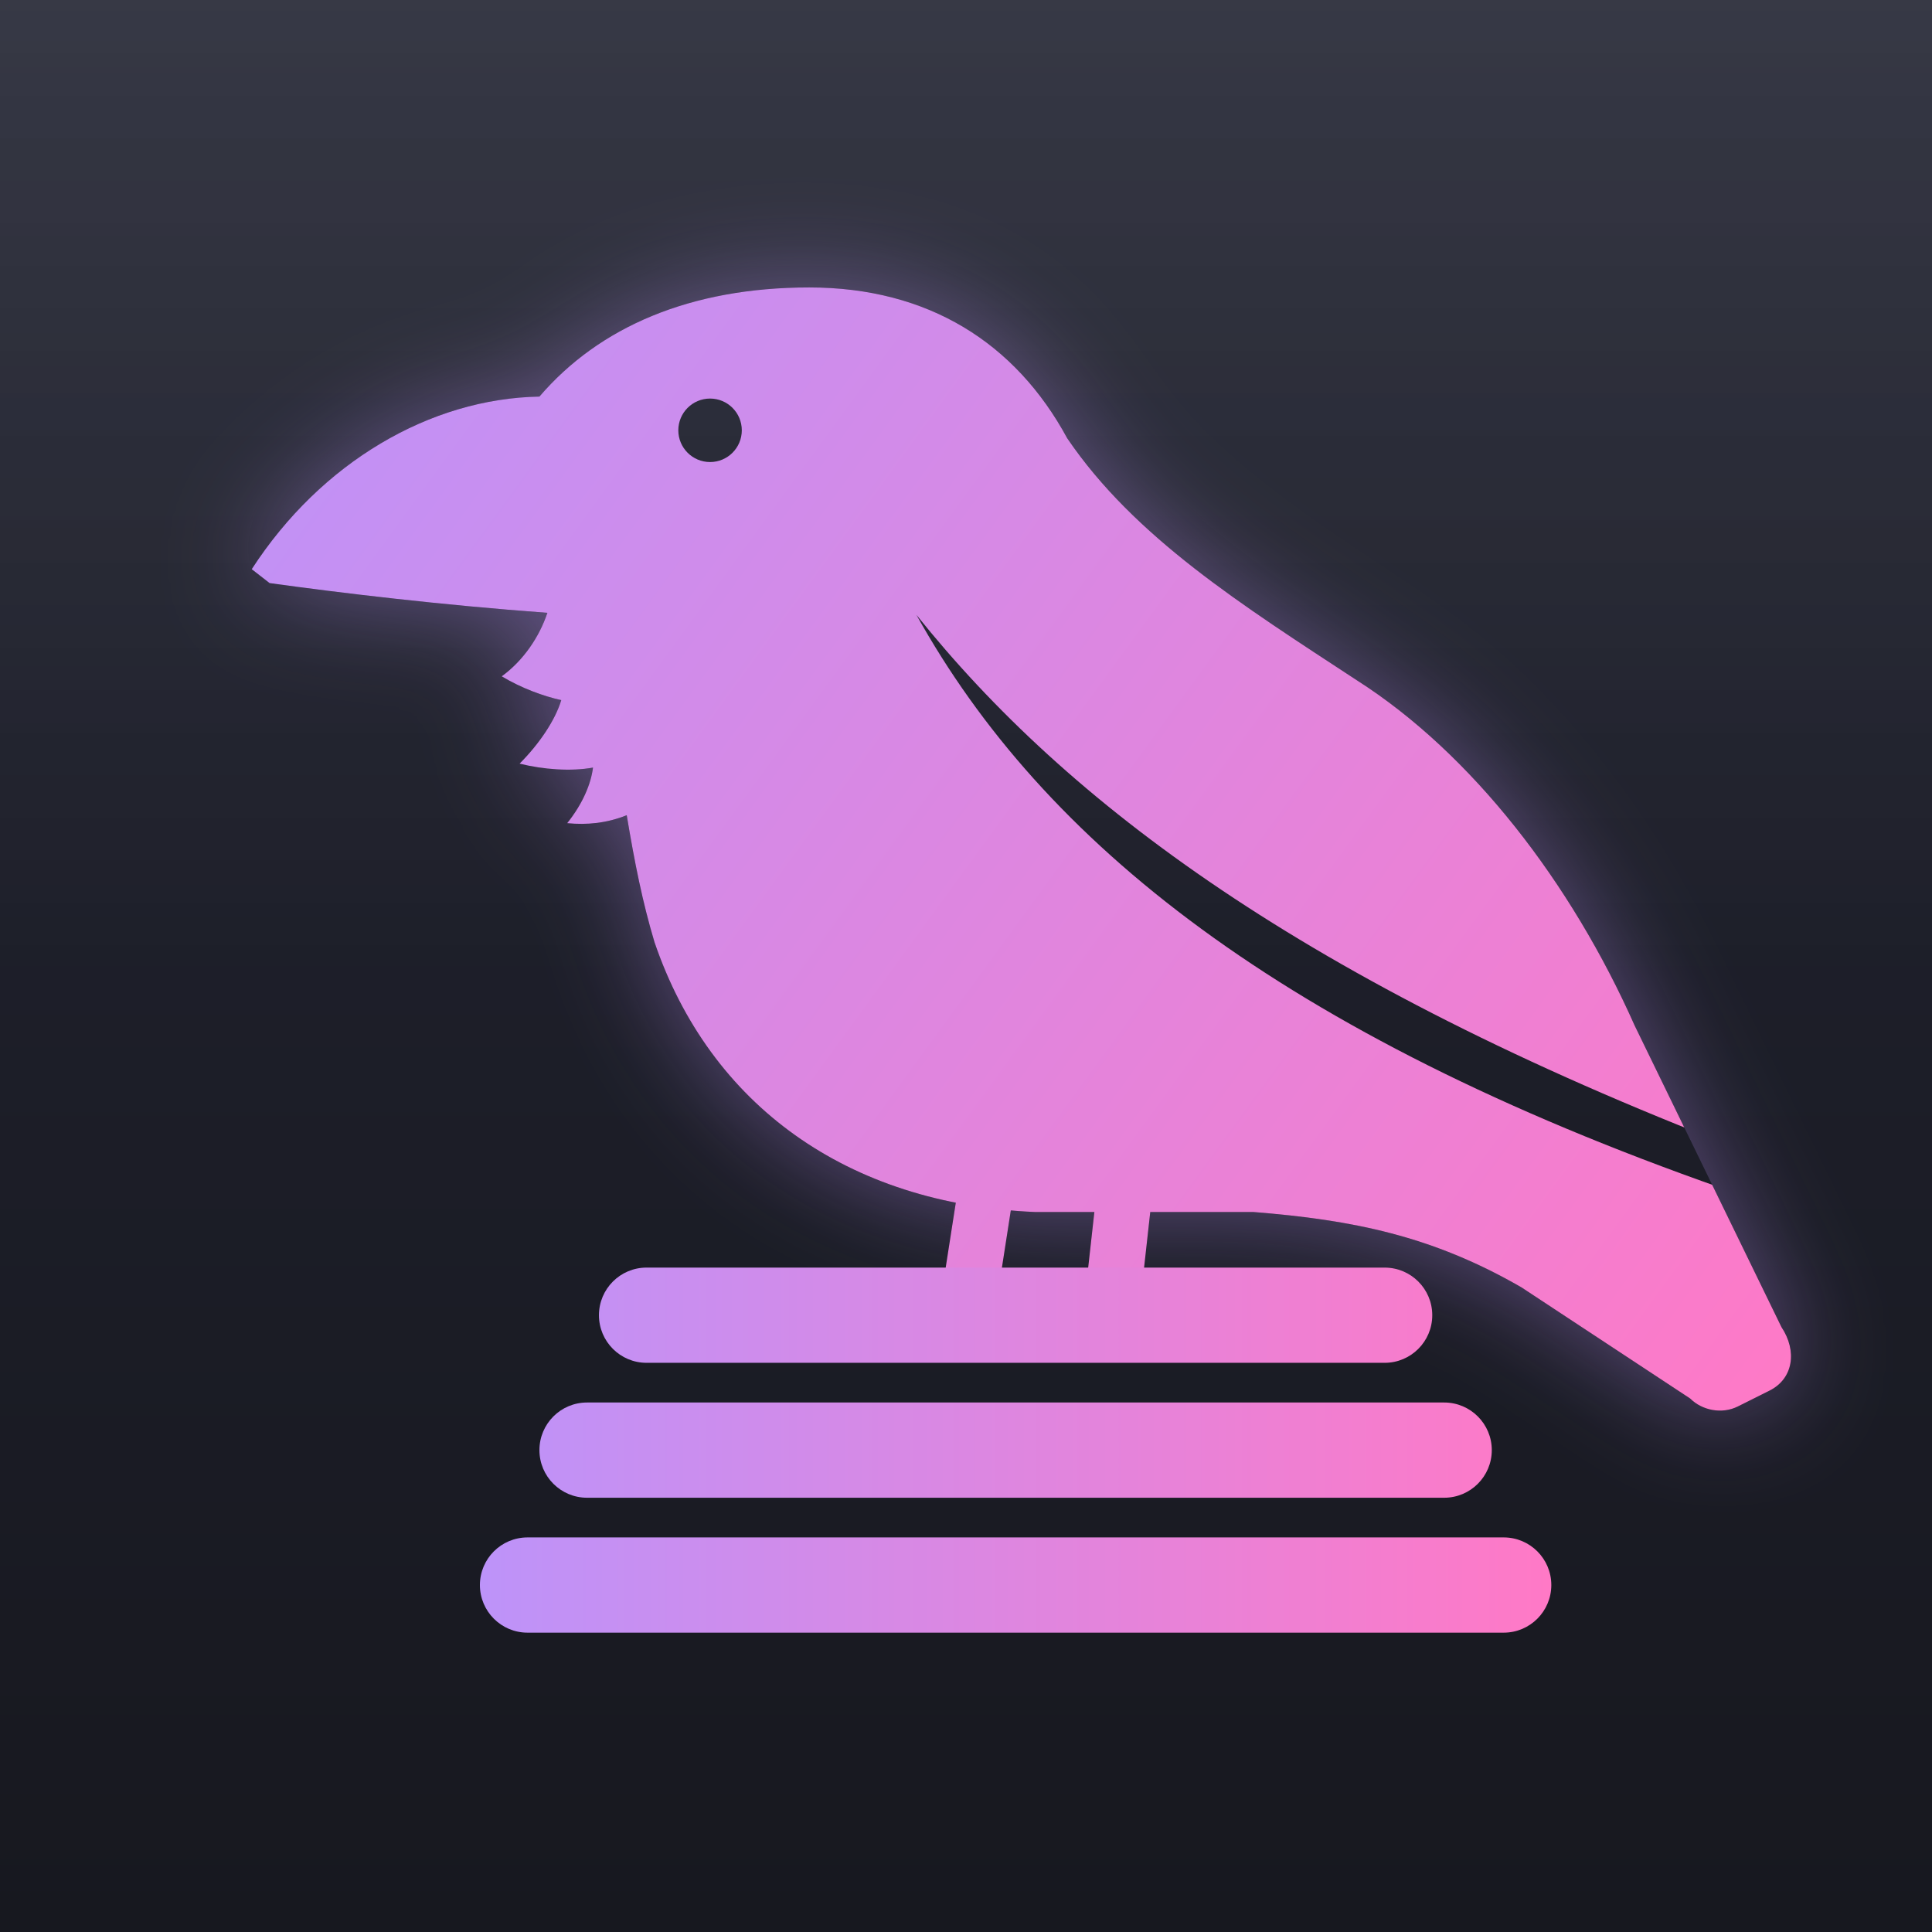
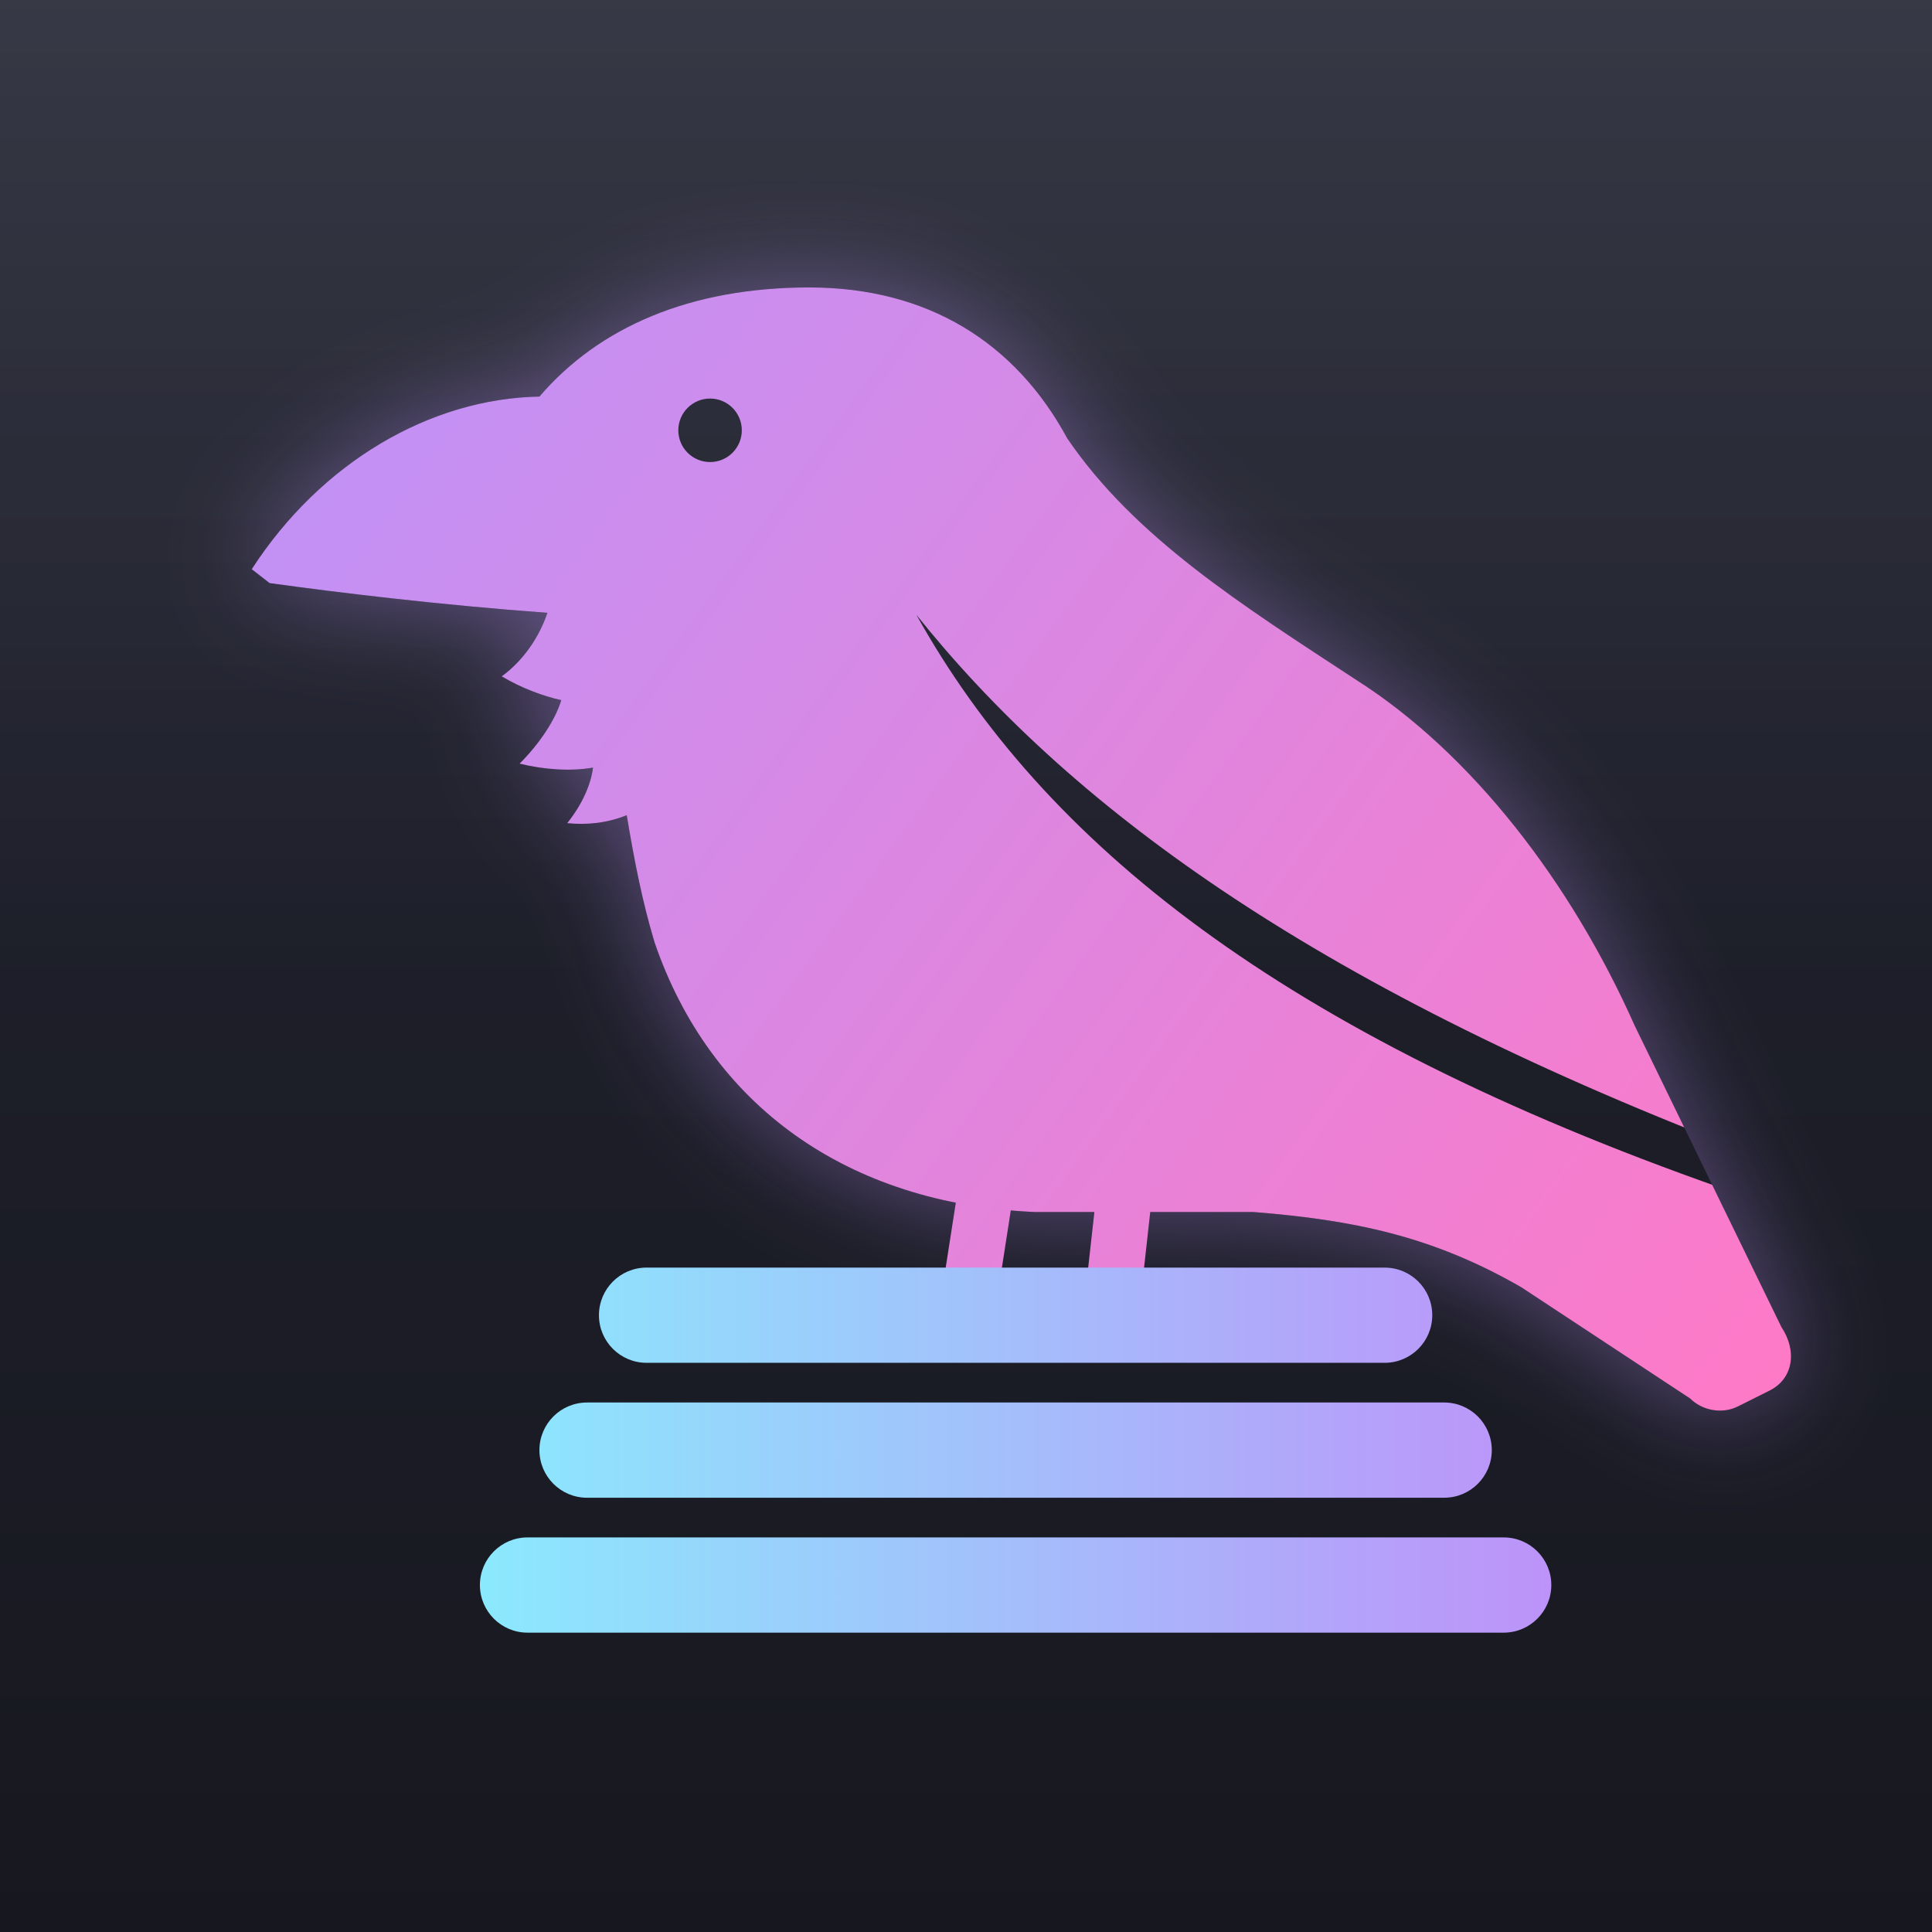
<svg xmlns="http://www.w3.org/2000/svg" viewBox="0 0 1024 1024" width="1024" height="1024" role="img" aria-label="SlicerX">
  <defs>
    <linearGradient id="p" x1="0" y1="0" x2="0" y2="1">
      <stop offset="0" stop-color="#232533" />
      <stop offset="1" stop-color="#17181f" />
    </linearGradient>
    <linearGradient id="sh" x1="0" y1="0" x2="0" y2="1">
      <stop offset="0" stop-color="#fff" stop-opacity="0.09" />
      <stop offset="0.5" stop-color="#fff" stop-opacity="0" />
    </linearGradient>
    <linearGradient id="rbi" gradientUnits="userSpaceOnUse" x1="15.5" y1="21" x2="93.4" y2="77.8">
      <stop offset="0" stop-color="#bd93f9" />
      <stop offset="1" stop-color="#ff79c6" />
    </linearGradient>
    <linearGradient id="rli" gradientUnits="userSpaceOnUse" x1="27" y1="0" x2="81" y2="0">
-       <stop offset="0" stop-color="#bd93f9" />
-       <stop offset="1" stop-color="#ff79c6" />
+       <stop offset="0" stop-color="#8be9fd" />
+       <stop offset="1" stop-color="#bd93f9" />
    </linearGradient>
    <mask id="rci" maskUnits="userSpaceOnUse" x="0" y="0" width="100" height="100">
      <rect width="100" height="100" fill="#fff" />
      <path d="M49 37.5C56.6 47 68.6 56 90.4 64.4L89.6 66.4C67.4 58.6 55.4 49 49 37.5z" fill="#000" />
      <circle cx="38.6" cy="28.2" r="1.6" fill="#000" />
    </mask>
    <filter id="rfi" x="-30%" y="-30%" width="160%" height="160%">
      <feGaussianBlur stdDeviation="2.6" />
    </filter>
    <mask id="rmi" maskUnits="userSpaceOnUse" x="-50" y="-50" width="200" height="200">
      <rect x="-50" y="-50" width="200" height="200" fill="#fff" />
      <rect x="33" y="70.4" width="42" height="4.8" rx="2.4" fill="#000" />
      <rect x="30" y="77.2" width="48" height="4.8" rx="2.4" fill="#000" />
      <rect x="27" y="84" width="54" height="4.8" rx="2.4" fill="#000" />
      <path d="M52.5 66.5L51.8 71M59.5 66.5L59 71" fill="none" stroke="#000" stroke-width="2.8" />
      <path d="M15.5 35.2C19 29.8 24.5 26.6 30 26.5C33 23 37.6 21 43.6 21C49.6 21 54 23.8 56.6 28.6C60 33.6 65.4 37 71.2 40.8C77 44.5 82 51 85.2 58.2L92.6 73.4C93.4 74.6 93.2 76 92 76.6L90.4 77.4C89.6 77.8 88.6 77.6 88 77L79.5 71.4C75 68.8 71 68 66 67.6L55 67.6C45.5 67.2 38.6 62.2 35.8 54C35.2 52 34.8 50 34.4 47.6C33.4 48 32.4 48.1 31.4 48C32.2 47 32.6 46 32.7 45.2C31.6 45.4 30.2 45.3 29 45C30 44 30.8 42.8 31.1 41.8C30.2 41.6 29.1 41.2 28.1 40.6C29.2 39.8 30 38.6 30.4 37.4C25 37 20 36.4 16.4 35.9z" fill="#000" />
    </mask>
  </defs>
  <rect width="1024" height="1024" fill="url(#p)" />
  <path d="M0 0H1024V1024H0z" fill="url(#sh)" />
  <g transform="translate(-13.8 -13.8) scale(10.51605)">
    <g transform="translate(-1.5 -5.2)">
      <g mask="url(#rmi)">
        <g filter="url(#rfi)" opacity="0.42">
          <path d="M15.5 35.2C19 29.8 24.5 26.6 30 26.5C33 23 37.6 21 43.6 21C49.6 21 54 23.8 56.6 28.6C60 33.6 65.4 37 71.2 40.8C77 44.5 82 51 85.2 58.2L92.6 73.4C93.4 74.6 93.2 76 92 76.6L90.4 77.4C89.6 77.8 88.6 77.6 88 77L79.5 71.4C75 68.8 71 68 66 67.6L55 67.6C45.5 67.2 38.6 62.2 35.8 54C35.2 52 34.8 50 34.4 47.6C33.4 48 32.4 48.1 31.4 48C32.2 47 32.6 46 32.7 45.2C31.6 45.4 30.2 45.3 29 45C30 44 30.8 42.8 31.1 41.8C30.2 41.6 29.1 41.2 28.1 40.6C29.2 39.8 30 38.6 30.4 37.4C25 37 20 36.4 16.4 35.9z" fill="#bd93f9" />
        </g>
      </g>
      <path d="M52.5 66.5L51.8 71M59.5 66.5L59 71" fill="none" stroke="url(#rbi)" stroke-width="2.8" />
      <rect x="33" y="70.4" width="42" height="4.8" rx="2.4" fill="url(#rli)" />
      <rect x="30" y="77.2" width="48" height="4.8" rx="2.4" fill="url(#rli)" />
      <rect x="27" y="84" width="54" height="4.8" rx="2.4" fill="url(#rli)" />
      <path d="M15.5 35.2C19 29.8 24.5 26.6 30 26.5C33 23 37.6 21 43.6 21C49.6 21 54 23.8 56.6 28.6C60 33.6 65.4 37 71.2 40.8C77 44.5 82 51 85.2 58.2L92.6 73.4C93.4 74.6 93.2 76 92 76.6L90.4 77.4C89.6 77.8 88.6 77.6 88 77L79.5 71.4C75 68.8 71 68 66 67.6L55 67.6C45.5 67.2 38.6 62.2 35.8 54C35.2 52 34.8 50 34.4 47.6C33.4 48 32.4 48.1 31.4 48C32.2 47 32.6 46 32.7 45.2C31.6 45.4 30.2 45.3 29 45C30 44 30.8 42.8 31.1 41.8C30.2 41.6 29.1 41.2 28.1 40.6C29.2 39.8 30 38.6 30.4 37.4C25 37 20 36.4 16.4 35.9z" fill="url(#rbi)" mask="url(#rci)" />
    </g>
  </g>
</svg>
